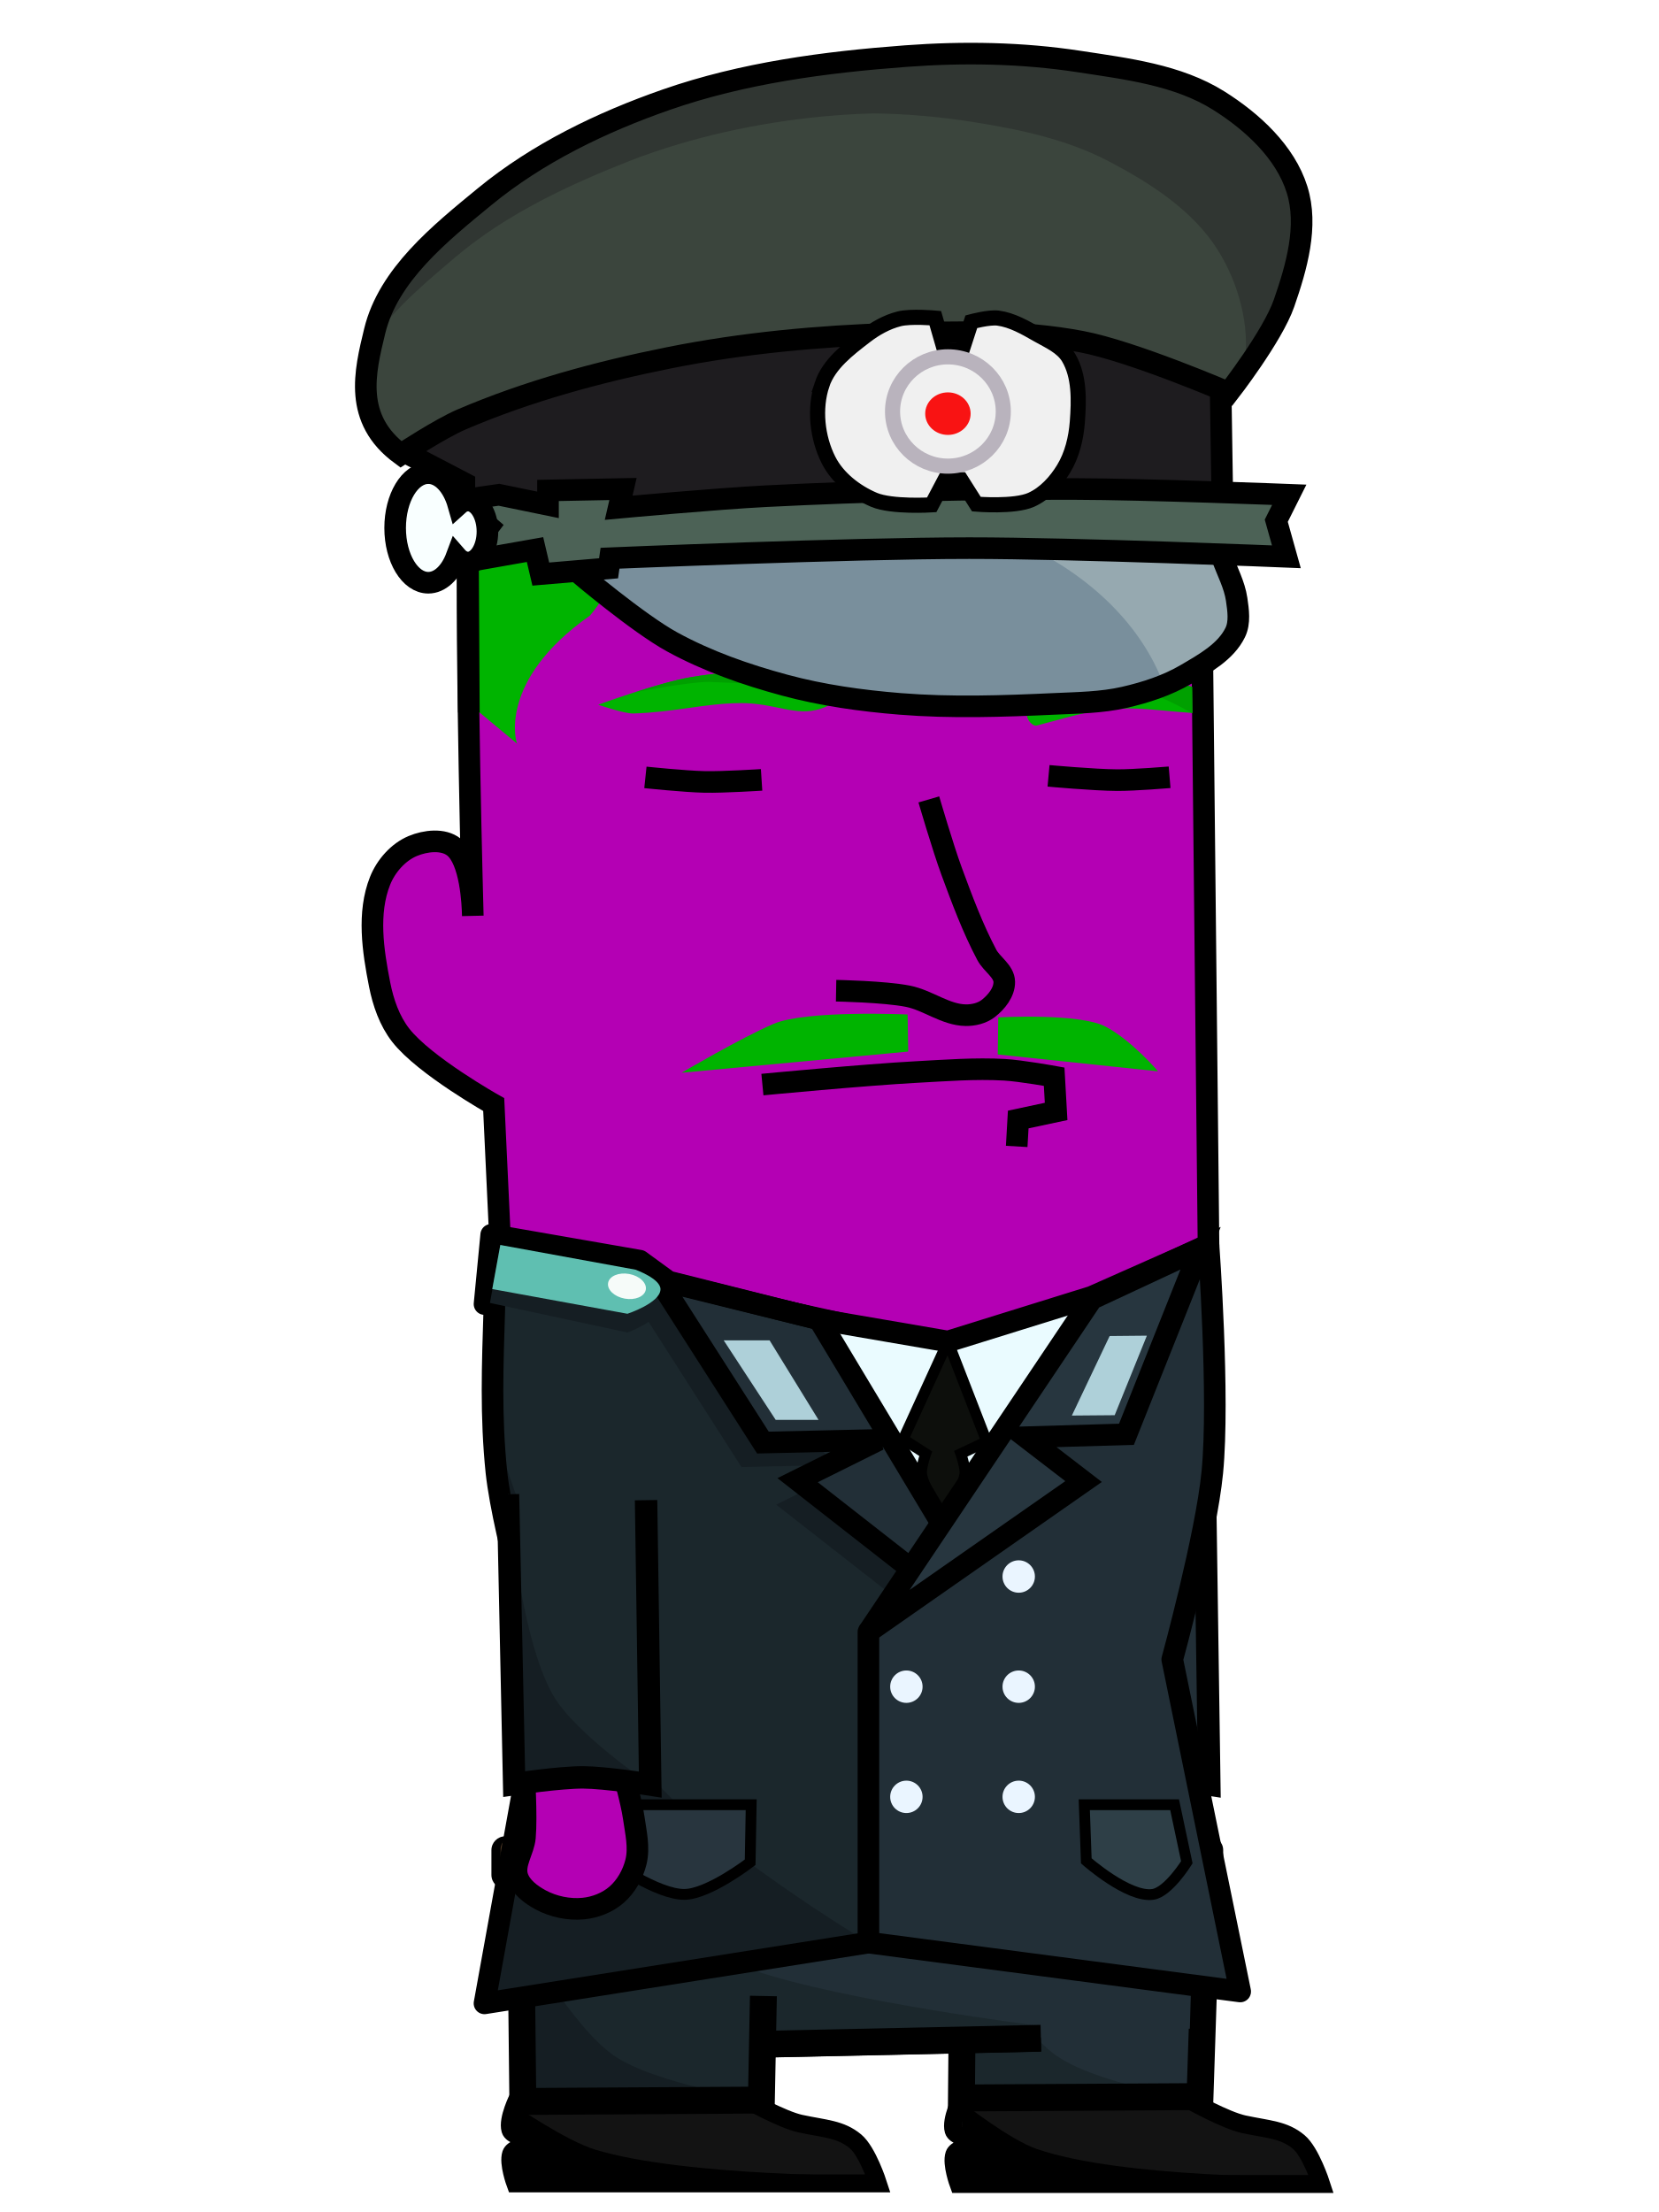
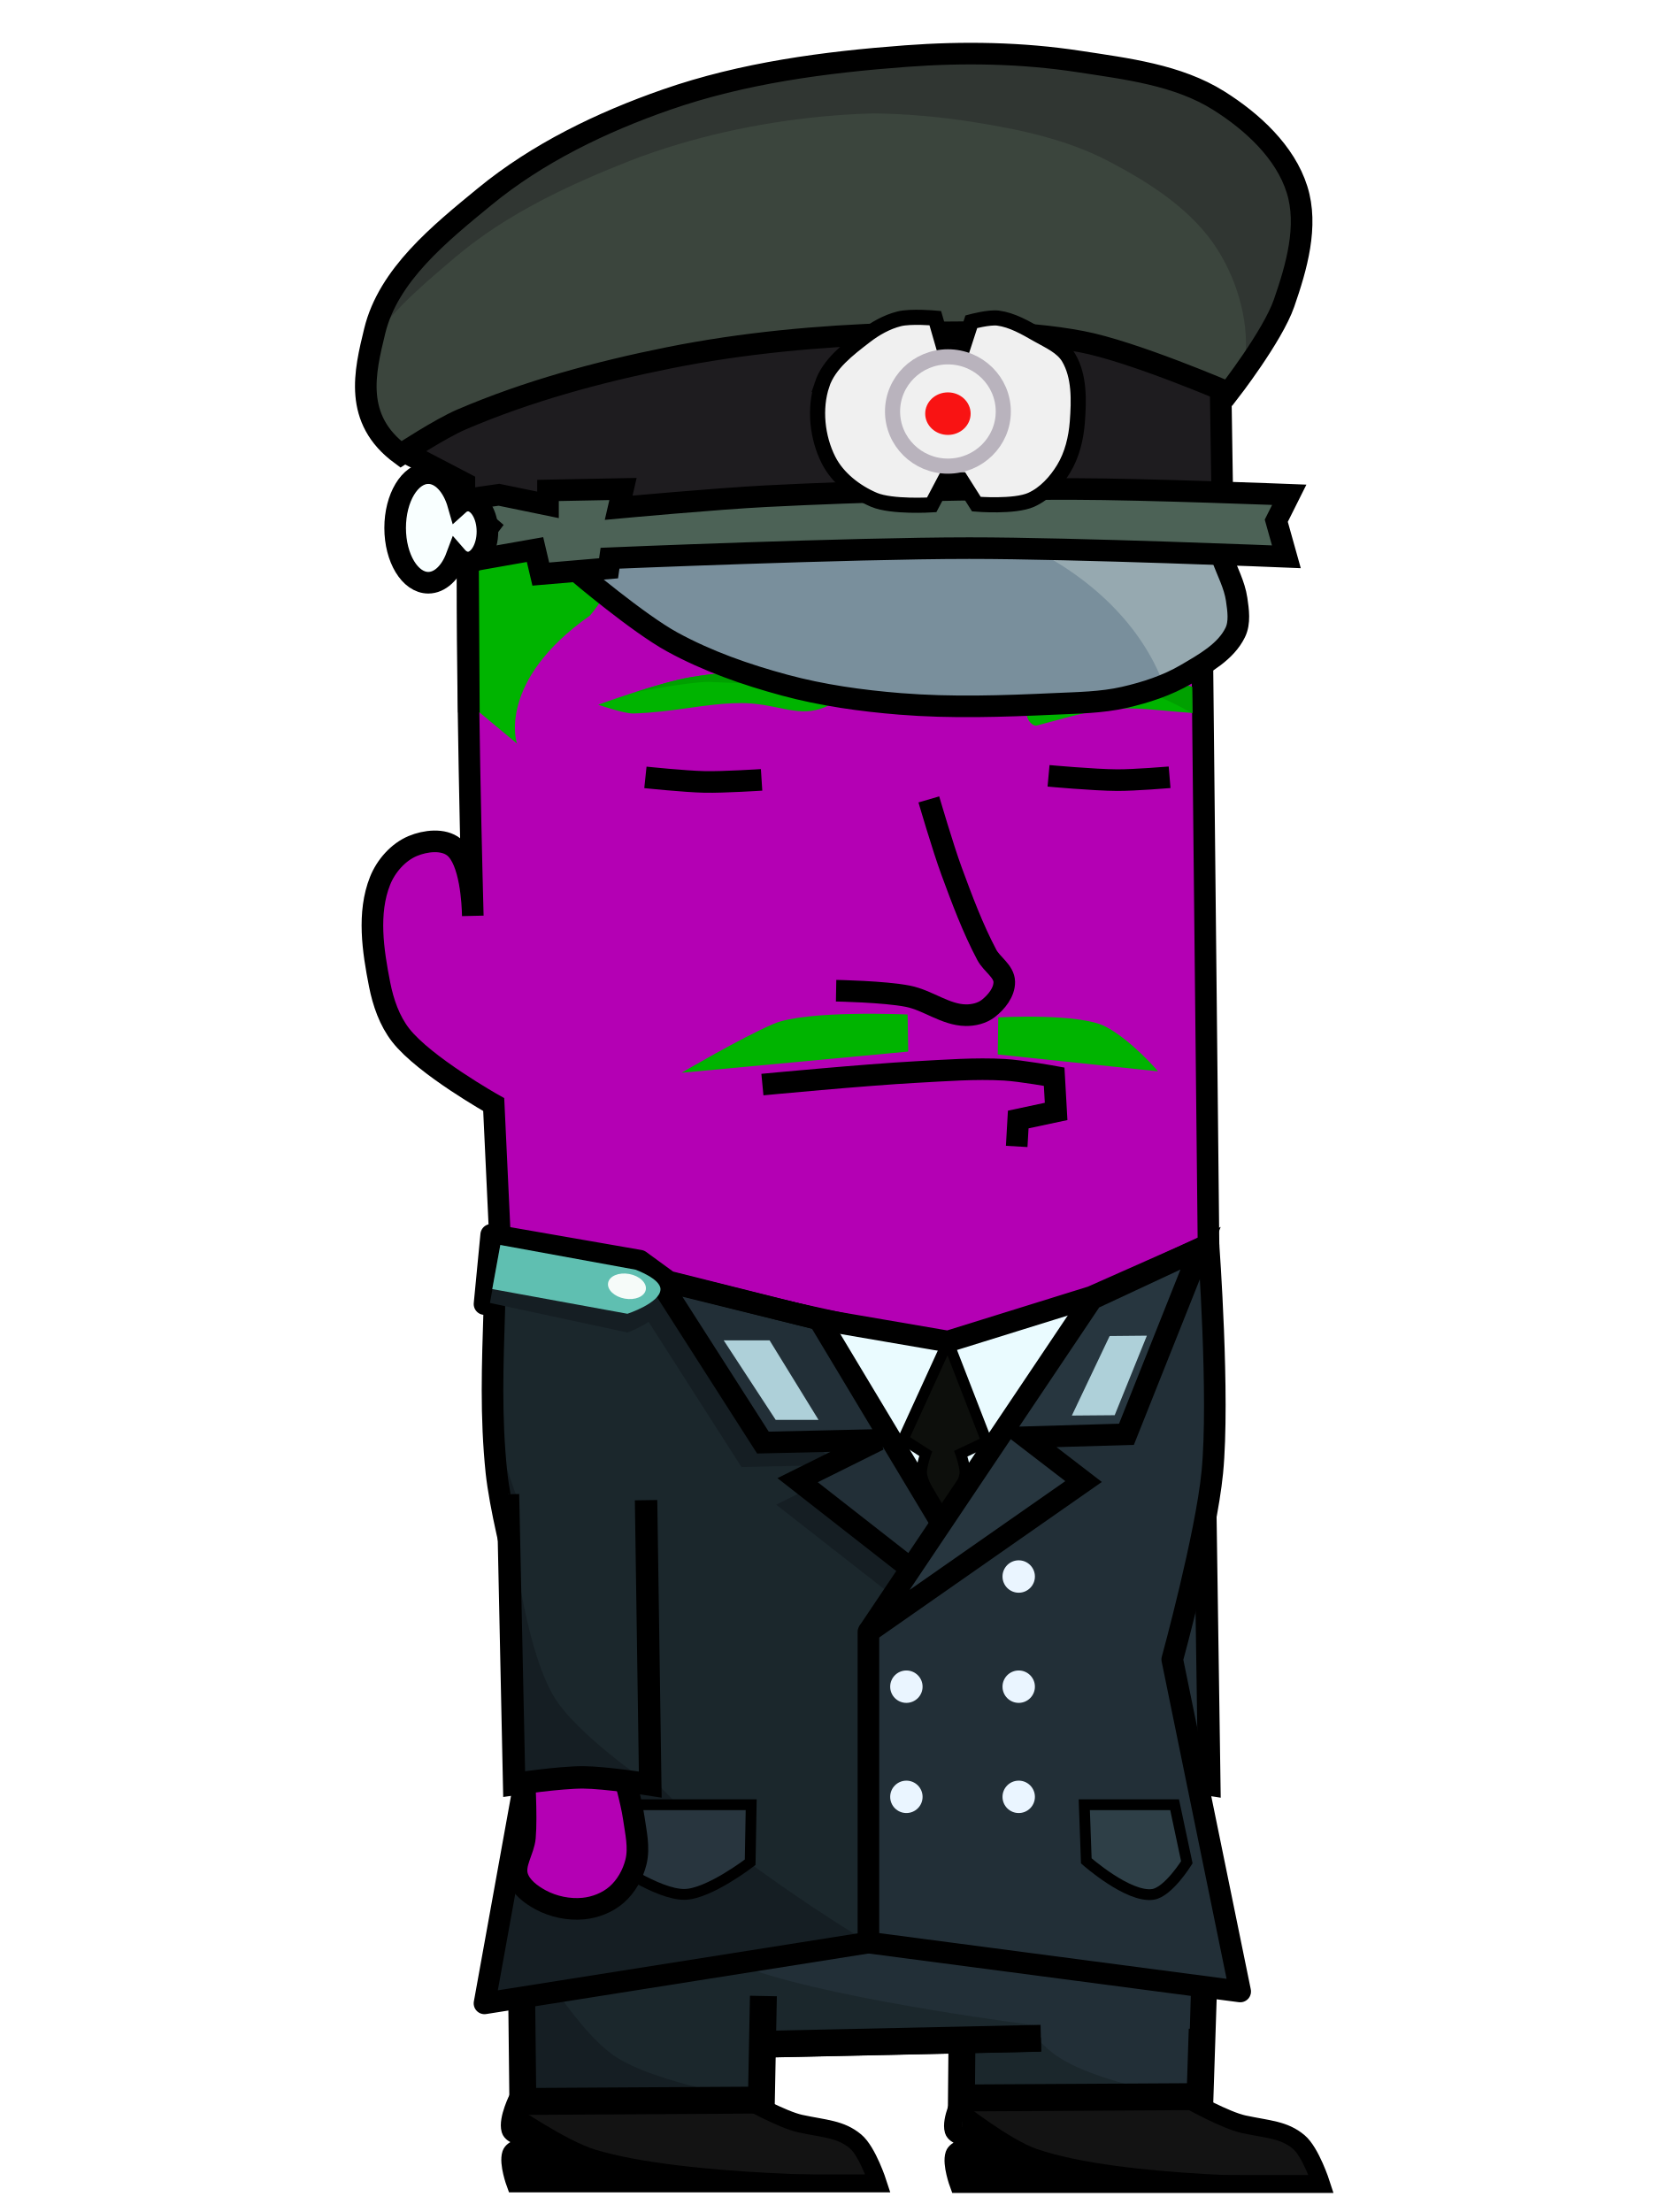
<svg xmlns="http://www.w3.org/2000/svg" width="768" height="1024" viewBox="0 0 203.2 270.933" version="1.1" id="svg8">
  <defs id="defs2" />
  <g id="layer3" style="display:inline;mix-blend-mode:normal">
    <path style="display:inline;fill:#b400b4;fill-opacity:1;stroke:#000000;stroke-width:2.646;stroke-linecap:butt;stroke-linejoin:miter;stroke-miterlimit:4;stroke-dasharray:none;stroke-opacity:1" d="m 144.676,216.625 c 0,0 1.128,3.962 1.418,5.995 0.256,1.798 0.713,3.677 0.277,5.44 -0.374,1.513 -1.208,3 -2.385,4.021 -1.107,0.96 -2.601,1.546 -4.06,1.687 -1.777,0.171 -3.676,-0.224 -5.246,-1.074 -1.182,-0.64 -2.445,-1.581 -2.834,-2.867 -0.47,-1.552 0.781,-3.161 0.925,-4.776 0.236,-2.654 -0.11,-7.994 -0.11,-7.994 z" id="path956-3" />
    <path style="display:inline;fill:#222f37;fill-opacity:1;stroke:none;stroke-width:2.91;stroke-linecap:butt;stroke-linejoin:miter;stroke-miterlimit:4;stroke-dasharray:none;stroke-opacity:1" d="m 130.695,183.021 0.755,35.496 c 0,0 5.567,-0.725 8.366,-0.714 2.78,0.011 8.305,0.775 8.305,0.775 l -0.513,-34.832" id="path954-7" />
    <path style="display:inline;fill:#1b272c;fill-opacity:1;stroke:none;stroke-width:0.265px;stroke-linecap:butt;stroke-linejoin:miter;stroke-opacity:1" d="m 131.45,218.517 -0.755,-35.496 c 0,0 1.626,17.204 5.799,24.475 2.665,4.643 11.627,11.081 11.627,11.081 l -7.548,-1.022 z" id="path1048-6" />
    <path style="display:inline;fill:#4b2c10;fill-opacity:0;stroke:#000000;stroke-width:2.747;stroke-linecap:butt;stroke-linejoin:miter;stroke-miterlimit:4;stroke-dasharray:none;stroke-opacity:1" d="m 130.695,183.021 0.755,35.496 c 0,0 5.623,-0.833 8.454,-0.818 2.755,0.014 8.217,0.879 8.217,0.879 l -0.513,-34.832" id="path966-5" />
  </g>
  <g id="layer1" style="display:inline">
    <path id="path889-7-3" style="display:inline;fill:#b400b4;fill-opacity:0.998;stroke:#000000;stroke-width:2.646;stroke-linecap:butt;stroke-linejoin:miter;stroke-miterlimit:4;stroke-dasharray:none;stroke-opacity:1" d="m 101.53,36.986 c -8.825,-0.006 -16.457,2.137 -24.053,6.754 -6.996,5.578 -15.801,10.919 -20.026,17.542 -0.203,0.8 -0.112,1.714 -0.129,2.573 -0.304,16.104 0.588,48.318 0.588,48.318 -0.026,-1.41 -0.258,-6.793 -2.313,-8.421 -1.315,-1.041 -3.481,-0.779 -5.029,-0.135 -1.802,0.75 -3.289,2.451 -4.013,4.264 -1.571,3.936 -0.877,8.556 -0.056,12.714 0.434,2.196 1.204,4.435 2.58,6.201 2.913,3.736 11.393,8.496 11.393,8.496 l 0.807,17.198 17.74,72.801 h 53.505 l 15.498,-72.801 -0.907,-86.071 c 0.027,-1.139 0.041,-2.619 -0.067,-3.123 -6.272,-7.925 -13.59,-16.092 -21.152,-20.033 -8.668,-4.412 -15.881,-6.269 -24.367,-6.275 z" />
    <path style="display:inline;fill:none;stroke:#000000;stroke-width:2.646;stroke-linecap:butt;stroke-linejoin:miter;stroke-miterlimit:4;stroke-dasharray:none;stroke-opacity:1" d="m 113.767,97.914 c 0,0 1.717,5.884 2.774,8.757 1.284,3.49 2.588,6.995 4.325,10.283 0.614,1.162 2.12,1.997 2.14,3.311 0.02,1.27 -0.964,2.486 -1.969,3.263 -0.756,0.584 -1.793,0.829 -2.749,0.816 -2.48,-0.035 -4.637,-1.832 -7.069,-2.318 -2.888,-0.577 -8.81,-0.681 -8.81,-0.681" id="path942" />
    <path style="fill:none;stroke:#000000;stroke-width:2.646;stroke-linecap:butt;stroke-linejoin:miter;stroke-miterlimit:4;stroke-dasharray:none;stroke-opacity:1" d="m 79.052,95.216 c 0,0 4.844,0.509 7.275,0.558 2.319,0.046 6.955,-0.254 6.955,-0.254" id="path943" />
    <path style="fill:none;stroke:#000000;stroke-width:2.646;stroke-linecap:butt;stroke-linejoin:miter;stroke-miterlimit:4;stroke-dasharray:none;stroke-opacity:1" d="m 128.429,95.026 c 0,0 5.611,0.515 8.425,0.526 2.138,0.009 6.403,-0.348 6.403,-0.348" id="path945" />
  </g>
  <g id="layer11" style="display:inline">
    <path style="fill:none;stroke:#000000;stroke-width:2.646;stroke-linecap:butt;stroke-linejoin:miter;stroke-miterlimit:4;stroke-dasharray:none;stroke-opacity:1" d="m 93.382,132.843 c 0,0 12.547,-1.199 18.838,-1.536 3.598,-0.193 7.209,-0.48 10.806,-0.278 2.047,0.115 6.091,0.847 6.091,0.847 l 0.24,4.256 -4.64,0.989 -0.189,3.298" id="path947" />
  </g>
  <g id="layer9" style="display:inline">
    <path style="fill:#222f37;fill-opacity:1;stroke:none;stroke-width:3.296;stroke-linecap:butt;stroke-linejoin:miter;stroke-miterlimit:4;stroke-dasharray:none;stroke-opacity:1" d="m 117.854,246.658 -0.093,10.308 29.219,-0.168 0.683,-20.84" id="path2571" />
    <path id="path999-3" style="display:inline;fill:#1b272c;fill-opacity:1;stroke:none;stroke-width:0.265px;stroke-linecap:butt;stroke-linejoin:miter;stroke-opacity:1" d="m 123.02,244.804 -5.08,1.824 -0.178,10.338 26.955,-0.155 c -4.089,-0.769 -11.57,-2.442 -15.229,-4.958 -2.134,-1.468 -4.468,-4.276 -6.468,-7.049 z" />
    <path style="display:inline;fill:#131313;fill-opacity:1;stroke:none;stroke-width:2.197;stroke-linecap:butt;stroke-linejoin:miter;stroke-miterlimit:4;stroke-dasharray:none;stroke-opacity:1" d="m 117.761,256.965 c 0,0 -1.35,2.667 -0.963,3.974 0.204,0.689 1.558,0.763 1.567,1.482 0.009,0.697 -1.261,0.815 -1.482,1.476 -0.385,1.152 0.518,3.607 0.518,3.607 h 44.419 c 0,0 -1.26,-3.906 -2.755,-5.154 -1.81,-1.511 -3.706,-1.517 -6.732,-2.166 -2.209,-0.474 -6.532,-2.888 -6.532,-2.888 z" id="path1070-9-3" />
    <path style="display:inline;fill:#000000;fill-opacity:1;stroke:none;stroke-width:0.265px;stroke-linecap:butt;stroke-linejoin:miter;stroke-opacity:1" d="m 117.479,267.395 42.782,-0.762 c 0,0 -22.704,0.199 -33.244,-3.406 -3.355,-1.148 -9.03,-5.624 -9.03,-5.624 z" id="path999-36-3" />
    <path style="display:inline;fill:none;fill-opacity:1;stroke:#000000;stroke-width:2.197;stroke-linecap:butt;stroke-linejoin:miter;stroke-miterlimit:4;stroke-dasharray:none;stroke-opacity:1" d="m 117.761,256.965 c 0,0 -1.35,2.667 -0.963,3.974 0.204,0.689 1.558,0.763 1.567,1.482 0.009,0.697 -1.261,0.815 -1.482,1.476 -0.385,1.152 0.518,3.607 0.518,3.607 h 44.419 c 0,0 -1.26,-3.906 -2.755,-5.154 -1.81,-1.511 -3.706,-1.517 -6.732,-2.166 -2.209,-0.474 -6.532,-2.888 -6.532,-2.888 z" id="path904" />
    <path style="fill:none;fill-opacity:1;stroke:#000000;stroke-width:3.296;stroke-linecap:butt;stroke-linejoin:miter;stroke-miterlimit:4;stroke-dasharray:none;stroke-opacity:1" d="m 117.854,246.658 -0.093,10.308 29.219,-0.168 0.683,-20.84" id="path935" />
  </g>
  <g id="layer8" style="display:inline">
    <path style="fill:none;stroke:#000000;stroke-width:3.296;stroke-linecap:butt;stroke-linejoin:miter;stroke-miterlimit:4;stroke-dasharray:none;stroke-opacity:1" d="m 127.487,249.644 -32.756,0.707" id="path2536" />
    <path style="fill:#222f37;fill-opacity:1;stroke:none;stroke-width:0.33;stroke-linecap:butt;stroke-linejoin:miter;stroke-miterlimit:4;stroke-dasharray:none;stroke-opacity:1" d="m 64.117,247.085 -0.871,-15.977 83.029,-1.801 -0.537,19.172 -19.307,1.165 -32.217,0.707 z" id="path2546" />
    <path style="display:inline;fill:#1b272c;fill-opacity:1;stroke:none;stroke-width:0.265px;stroke-linecap:butt;stroke-linejoin:miter;stroke-opacity:1" d="m 64.117,247.085 30.615,3.265 32.756,-0.707 -0.234,-1.513 c 0,0 -23.767,-2.973 -35.018,-6.829 -9.813,-3.363 -27.777,-14.031 -27.777,-14.031 z" id="path999-3-6" />
    <path style="fill:none;stroke:#000000;stroke-width:3.268;stroke-linecap:butt;stroke-linejoin:miter;stroke-miterlimit:4;stroke-dasharray:none;stroke-opacity:1" d="m 94.732,250.351 32.756,-0.707" id="path2550" />
    <path style="fill:none;fill-opacity:1;stroke:#000000;stroke-width:3.296;stroke-linecap:butt;stroke-linejoin:miter;stroke-miterlimit:4;stroke-dasharray:none;stroke-opacity:1" d="m 147.75,237.065 -0.088,-7.759 -84.416,1.801 0.625,10.907" id="path2528" />
-     <rect style="fill:#000000;fill-opacity:1;stroke:none;stroke-width:1.117;stroke-miterlimit:4;stroke-dasharray:none;stroke-opacity:1" id="rect2526" width="89.629" height="6.423" x="60.191" y="224.92" ry="1.696" rx="1.676" />
-     <path id="rect906" style="fill:#4c3825;fill-opacity:1;stroke:none;stroke-width:1.117;stroke-miterlimit:4;stroke-dasharray:none;stroke-opacity:1" d="m 62.949,224.955 h 84.113 c 0.905,0 1.634,0.678 1.634,1.52 v 1.578 c 0,0.842 -0.729,2.078 -1.634,2.09 l -84.113,1.14 c -0.905,0.012 -1.634,-0.678 -1.634,-1.52 v -3.288 c 0,-0.842 0.729,-1.52 1.634,-1.52 z" />
+     <rect style="fill:#000000;fill-opacity:1;stroke:none;stroke-width:1.117;stroke-miterlimit:4;stroke-dasharray:none;stroke-opacity:1" id="rect2526" width="87.733" height="6.423" x="61.528" y="224.92" ry="1.696" rx="1.641" />
  </g>
  <g id="layer10" style="display:inline">
    <path style="fill:#131313;fill-opacity:1;stroke:none;stroke-width:2.197;stroke-linecap:butt;stroke-linejoin:miter;stroke-miterlimit:4;stroke-dasharray:none;stroke-opacity:1" d="m 63.474,256.893 c 0,0 -1.35,2.667 -0.963,3.974 0.204,0.689 1.558,0.763 1.567,1.482 0.009,0.697 -1.261,0.815 -1.482,1.476 -0.385,1.152 0.518,3.607 0.518,3.607 h 44.419 c 0,0 -1.26,-3.906 -2.755,-5.154 -1.81,-1.511 -3.706,-1.517 -6.732,-2.166 -2.209,-0.474 -6.532,-2.888 -6.532,-2.888 z" id="path1070-9" />
    <path style="display:inline;fill:#000000;fill-opacity:1;stroke:none;stroke-width:0.265px;stroke-linecap:butt;stroke-linejoin:miter;stroke-opacity:1" d="m 63.113,267.432 44.303,-0.939 c 0,0 -23.479,0.165 -34.538,-3.207 -3.482,-1.062 -9.589,-5.23 -9.589,-5.23 z" id="path999-36" />
    <path style="fill:#1b272c;fill-opacity:1;stroke:none;stroke-width:3.296;stroke-linecap:butt;stroke-linejoin:miter;stroke-miterlimit:4;stroke-dasharray:none;stroke-opacity:1" d="m 63.815,237.079 0.223,20.314 29.219,-0.168 0.247,-12.749" id="path2571-1" />
    <path style="fill:none;fill-opacity:1;stroke:#000000;stroke-width:2.197;stroke-linecap:butt;stroke-linejoin:miter;stroke-miterlimit:4;stroke-dasharray:none;stroke-opacity:1" d="m 63.474,256.893 c 0,0 -1.35,2.667 -0.963,3.974 0.204,0.689 1.558,0.763 1.567,1.482 0.009,0.697 -1.261,0.815 -1.482,1.476 -0.385,1.152 0.518,3.607 0.518,3.607 h 44.419 c 0,0 -1.26,-3.906 -2.755,-5.154 -1.81,-1.511 -3.706,-1.517 -6.732,-2.166 -2.209,-0.474 -6.532,-2.888 -6.532,-2.888 z" id="path902" />
    <path style="display:inline;fill:#151e23;fill-opacity:1;stroke:none;stroke-width:0.265px;stroke-linecap:butt;stroke-linejoin:miter;stroke-opacity:1" d="m 63.474,256.893 29.783,0.331 c 0,0 -12.876,-1.883 -18.056,-5.445 -5.107,-3.512 -11.385,-14.701 -11.385,-14.701 z" id="path999" />
    <path style="fill:none;fill-opacity:1;stroke:#000000;stroke-width:3.296;stroke-linecap:butt;stroke-linejoin:miter;stroke-miterlimit:4;stroke-dasharray:none;stroke-opacity:1" d="m 63.815,237.079 0.223,20.314 29.219,-0.168 0.247,-12.749" id="path946" />
  </g>
  <g id="layer7" style="display:inline">
    <path style="display:inline;fill:#eafbff;fill-opacity:1;stroke:none;stroke-width:2.646;stroke-linecap:butt;stroke-linejoin:miter;stroke-miterlimit:4;stroke-dasharray:none;stroke-opacity:1" d="m 92.431,159.097 23.386,49.713 17.922,-49.713 -17.635,5.212 z" id="path1065" />
    <path id="path917" style="opacity:0.998;fill:#0d0f0c;fill-opacity:1;stroke:#000000;stroke-width:5;stroke-linecap:butt;stroke-linejoin:miter;stroke-miterlimit:4;stroke-dasharray:none;stroke-opacity:1" d="m 438.818,621.008 -30.18,28.982 8.086,15.336 11.811,7.633 c 0,0 -1.711,4.829 -1.92,8.191 -0.223,3.583 3.178,9.441 3.178,9.441 l -12.383,8.244 4.129,98.055 15.123,21.828 15.123,-21.828 4.131,-98.055 -12.385,-8.244 c 0,0 3.402,-5.859 3.18,-9.441 -0.209,-3.363 -1.922,-8.191 -1.922,-8.191 L 460.912,665.326 469,649.99 Z" transform="scale(0.2645833)" />
    <path id="path993" style="display:inline;fill:#1b272c;fill-opacity:1;stroke:none;stroke-width:10;stroke-linecap:butt;stroke-linejoin:miter;stroke-miterlimit:4;stroke-dasharray:none;stroke-opacity:1" d="m 231.61,576.333 -1.801,105.246 22.237,92.224 -27.763,151.613 177.737,-26.142 V 781.432 L 432.418,737.604 379.087,610.751 Z" transform="scale(0.2645833)" />
    <path id="path1063" style="display:inline;fill:#222f37;fill-opacity:1;stroke:none;stroke-width:10;stroke-linecap:butt;stroke-linejoin:miter;stroke-miterlimit:4;stroke-dasharray:none;stroke-opacity:1" d="m 559.458,576.333 -47.986,24.977 -109.452,154.122 v 143.842 l 172.1,22.639 -31.452,-153.71 c 0,0 15.684,-57.234 18.548,-86.624 3.402,-34.921 -1.758,-105.246 -1.758,-105.246 z" transform="scale(0.2645833)" />
    <path style="fill:#eafbff;fill-opacity:1;stroke:#000000;stroke-width:1.323;stroke-linecap:butt;stroke-linejoin:miter;stroke-miterlimit:4;stroke-dasharray:none;stroke-opacity:1" d="m 116.104,164.308 5.035,12.987 8.72,-7.887 3.88,-10.311 z" id="path913" />
    <path id="path1154" style="fill:#151e23;fill-opacity:1;stroke:none;stroke-width:0.265px;stroke-linecap:butt;stroke-linejoin:miter;stroke-opacity:1" d="m 80.853,157.836 31.967,31.982 -3.215,5.844 -14.534,-11.366 9.921,-4.93 -14.172,0.323 -12.763,-19.948" />
    <path style="fill:#eafbff;fill-opacity:1;stroke:#000000;stroke-width:1.323;stroke-linecap:butt;stroke-linejoin:miter;stroke-miterlimit:4;stroke-dasharray:none;stroke-opacity:1" d="m 116.104,164.308 -5.846,12.784 -12.499,-7.527 -5.328,-10.468 z" id="path911" />
    <path id="path1005" style="fill:#222f37;fill-opacity:1;stroke:none;stroke-width:0.265px;stroke-linecap:butt;stroke-linejoin:miter;stroke-opacity:1" d="m 100.3,161.595 15.143,25.226 -3.215,5.844 -14.534,-11.366 9.921,-4.93 -14.172,0.323 -12.763,-19.948" />
    <path style="display:inline;fill:none;stroke:#000000;stroke-width:2.646;stroke-linecap:round;stroke-linejoin:miter;stroke-miterlimit:4;stroke-dasharray:none;stroke-opacity:1" d="m 80.681,156.743 12.763,19.948 14.172,-0.323 -9.921,4.93 14.534,11.366 3.215,-5.844 -15.143,-25.226 z" id="path1067" />
    <path style="display:inline;fill:#151e23;fill-opacity:1;stroke:none;stroke-width:0.265px;stroke-linecap:butt;stroke-linejoin:miter;stroke-opacity:1" d="m 59.342,245.379 47.026,-7.446 c 0,0 -20.166,-12.081 -27.262,-21.126 -9.411,-11.996 -18.608,-41.784 -18.608,-41.784 0,0 0.046,3.557 0.306,5.311 1.226,8.276 5.884,24.401 5.884,24.401 z" id="path995" />
    <path style="display:inline;fill:none;fill-opacity:1;stroke:#000000;stroke-width:2.646;stroke-linecap:butt;stroke-linejoin:round;stroke-miterlimit:4;stroke-dasharray:none;stroke-opacity:1" d="m 78.367,154.411 -18.203,-3.17 -0.819,8.485 c 0,0 1.273,-0.77 1.204,0.483 -0.22,7.026 -0.46,13.204 0.255,20.126 0.916,8.316 5.884,24.401 5.884,24.401 l -7.346,40.644 47.026,-7.446 45.535,5.99 -8.322,-40.669 c 0,0 4.15,-15.143 4.907,-22.919 0.9,-9.24 -0.465,-27.846 -0.465,-27.846 l -14.307,6.344 -17.612,5.477 -15.804,-2.714 -18.427,-4.631 z" id="path991" />
    <circle style="display:inline;fill:#eaf5ff;fill-opacity:1;stroke:none;stroke-width:2.679;stroke-miterlimit:4;stroke-dasharray:none;stroke-opacity:1" id="ellipse909" cx="111.017" cy="206.59" r="1.984" />
    <path style="fill:#28353e;fill-opacity:1;stroke:#000000;stroke-width:1.323;stroke-linecap:butt;stroke-linejoin:miter;stroke-miterlimit:4;stroke-dasharray:none;stroke-opacity:1" d="m 74.343,221.047 h 17.665 l -0.126,7.051 c 0,0 -5.043,3.881 -8.02,3.933 -3.349,0.058 -9.171,-4.108 -9.171,-4.108 z" id="path906" />
    <path style="fill:#2e3f47;fill-opacity:1;stroke:#000000;stroke-width:1.323;stroke-linecap:butt;stroke-linejoin:miter;stroke-miterlimit:4;stroke-dasharray:none;stroke-opacity:1" d="m 132.806,221.047 h 11.064 l 1.497,7.051 c 0,0 -2.269,3.656 -4.157,3.933 -3.012,0.442 -8.156,-4.108 -8.156,-4.108 z" id="path908" />
    <path style="fill:none;stroke:#000000;stroke-width:2.646;stroke-linecap:round;stroke-linejoin:miter;stroke-miterlimit:4;stroke-dasharray:none;stroke-opacity:1" d="m 106.368,199.875 v 38.058" id="path1064" />
    <path id="path1009" style="fill:#27363f;fill-opacity:1;stroke:none;stroke-width:0.265px;stroke-linecap:butt;stroke-linejoin:miter;stroke-opacity:1" d="m 147.052,152.885 -13.312,6.211 -27.372,40.778 26.352,-18.41 -7.066,-5.431 12.319,-0.358 z" />
    <path style="display:inline;fill:none;stroke:#000000;stroke-width:2.646;stroke-linecap:butt;stroke-linejoin:miter;stroke-miterlimit:4;stroke-dasharray:none;stroke-opacity:1" d="m 106.368,199.875 26.352,-18.41 -7.066,-5.431 12.319,-0.358 9.079,-22.791 -13.312,6.211 z" id="path1069" />
    <circle style="display:inline;fill:#eaf5ff;fill-opacity:1;stroke:none;stroke-width:2.679;stroke-miterlimit:4;stroke-dasharray:none;stroke-opacity:1" id="ellipse1066" cx="111.017" cy="220.084" r="1.984" />
    <circle style="display:inline;fill:#eaf5ff;fill-opacity:1;stroke:none;stroke-width:2.679;stroke-miterlimit:4;stroke-dasharray:none;stroke-opacity:1" id="ellipse1068" cx="124.775" cy="220.084" r="1.984" />
    <circle style="display:inline;fill:#eaf5ff;fill-opacity:1;stroke:none;stroke-width:2.679;stroke-miterlimit:4;stroke-dasharray:none;stroke-opacity:1" id="ellipse1070" cx="124.775" cy="206.59" r="1.984" />
    <circle style="display:inline;fill:#eaf5ff;fill-opacity:1;stroke:none;stroke-width:2.679;stroke-miterlimit:4;stroke-dasharray:none;stroke-opacity:1" id="ellipse1072" cx="124.775" cy="193.097" r="1.984" />
    <path style="fill:#aed0d9;fill-opacity:1;stroke:none;stroke-width:0.265px;stroke-linecap:butt;stroke-linejoin:miter;stroke-opacity:1" d="m 88.641,164.17 6.37,9.742 h 5.246 l -5.995,-9.742 z" id="path1074" />
    <path style="fill:#aed0d9;fill-opacity:1;stroke:none;stroke-width:0.265px;stroke-linecap:butt;stroke-linejoin:miter;stroke-opacity:1" d="m 140.474,163.597 -3.944,9.742 -5.246,0.044 4.628,-9.742 z" id="path1076" />
    <path style="fill:#151e23;fill-opacity:1;stroke:none;stroke-width:0.261px;stroke-linecap:butt;stroke-linejoin:miter;stroke-opacity:1" d="m 61.28,152.488 -1.268,7.097 16.838,3.624 c 0,0 4.026,-1.43 4.049,-3.25 0.018,-1.406 -3.062,-2.602 -3.062,-2.602 z" id="path1086" />
    <g id="g1084" transform="rotate(10.35984,100.0731,157.9692)" style="stroke:none">
      <path style="fill:#5fbfb1;fill-opacity:1;stroke:none;stroke-width:0.251px;stroke-linecap:butt;stroke-linejoin:miter;stroke-opacity:1" d="m 60.927,159.553 v 5.489 h 16.832 c 0,0 3.723,-2.022 3.444,-3.678 -0.216,-1.279 -3.444,-1.811 -3.444,-1.811 z" id="path1078" />
      <ellipse style="fill:#f6fbf9;fill-opacity:1;stroke:none;stroke-width:1.565;stroke-linecap:round;stroke-miterlimit:4;stroke-dasharray:none;stroke-opacity:1" id="path1080" cx="77.095" cy="161.743" rx="2.346" ry="1.534" />
    </g>
  </g>
  <g id="layer2" style="display:inline">
    <path style="fill:#b400b4;fill-opacity:1;stroke:#000000;stroke-width:2.646;stroke-linecap:butt;stroke-linejoin:miter;stroke-miterlimit:4;stroke-dasharray:none;stroke-opacity:1" d="m 76.201,216.625 c 0,0 1.128,3.962 1.418,5.995 0.256,1.798 0.713,3.677 0.277,5.44 -0.374,1.513 -1.208,3 -2.385,4.021 -1.107,0.96 -2.601,1.546 -4.06,1.687 -1.777,0.171 -3.676,-0.224 -5.246,-1.074 -1.182,-0.64 -2.445,-1.581 -2.834,-2.867 -0.47,-1.552 0.781,-3.161 0.925,-4.776 0.236,-2.654 -0.11,-7.994 -0.11,-7.994 z" id="path956" />
    <path style="fill:#1b272c;fill-opacity:1;stroke:none;stroke-width:2.91;stroke-linecap:butt;stroke-linejoin:miter;stroke-miterlimit:4;stroke-dasharray:none;stroke-opacity:1" d="m 62.22,183.021 0.755,35.496 c 0,0 5.567,-0.725 8.366,-0.714 2.78,0.011 8.305,0.775 8.305,0.775 l -0.513,-34.832" id="path954" />
    <path style="display:inline;fill:#151e23;fill-opacity:1;stroke:none;stroke-width:0.265px;stroke-linecap:butt;stroke-linejoin:miter;stroke-opacity:1" d="m 62.975,218.517 -0.755,-35.496 c 0,0 1.329,17.372 5.553,24.664 2.692,4.648 11.873,10.892 11.873,10.892 l -8.439,-0.813 z" id="path1048" />
    <path style="fill:none;fill-opacity:1;stroke:#000000;stroke-width:2.747;stroke-linecap:butt;stroke-linejoin:miter;stroke-miterlimit:4;stroke-dasharray:none;stroke-opacity:1" d="m 62.22,183.021 0.755,35.496 c 0,0 5.623,-0.833 8.454,-0.818 2.755,0.014 8.217,0.879 8.217,0.879 l -0.513,-34.832" id="path967" />
  </g>
  <g id="layer5" style="display:inline">
    <path style="display:inline;fill:#00b400;fill-opacity:1;stroke:none;stroke-width:0.271px;stroke-linecap:butt;stroke-linejoin:miter;stroke-opacity:1" d="m 73.271,86.315 c 0,0 7.371,-2.689 11.268,-3.358 3.436,-0.59 7.002,-0.828 10.49,-0.55 2.853,0.228 7.535,-0.571 8.337,1.802 0.387,1.145 -1.559,2.171 -2.849,2.598 -3.082,1.02 -5.557,-0.726 -9.871,-0.688 -4.37,0.039 -7.966,1.11 -13.064,1.271 -1.132,0.036 -4.311,-1.076 -4.311,-1.076 z" id="path897" />
    <path id="path899" style="display:inline;fill:#00b400;fill-opacity:1;stroke:none;stroke-width:0.291px;stroke-linecap:butt;stroke-linejoin:miter;stroke-opacity:1" d="m 138.255,82.862 c -2.438,0.128 -4.957,0.276 -7.231,1.163 -1.95,0.761 -4.956,1.393 -5.237,3.468 -0.082,0.602 0.674,1.509 1.197,1.374 3.713,-0.959 5.941,-1.733 9.004,-1.998 3.342,-0.289 5.466,0.125 10.053,0.459 l -0.03,-3.195 c -1.958,-0.508 -3.13,-0.877 -4.734,-1.106 -0.999,-0.143 -2.014,-0.217 -3.022,-0.164 z" />
    <path id="path1301" style="display:inline;fill:#00a000;fill-opacity:1;stroke:none;stroke-width:0.291px;stroke-linecap:butt;stroke-linejoin:miter;stroke-opacity:1" d="m 92.401,82.293 c -2.636,-0.023 -5.286,0.222 -7.863,0.665 -1.835,0.315 -4.427,1.077 -6.67,1.796 0.239,-0.044 6.876,-1.274 8.962,-1.234 3.865,0.2 7.608,0.131 11.303,1.284 1.097,0.342 2.489,0.725 3.854,1.351 0.897,-0.512 1.63,-1.202 1.379,-1.945 -0.802,-2.373 -5.485,-1.574 -8.337,-1.802 -0.872,-0.07 -1.749,-0.107 -2.628,-0.115 z" />
    <path id="path1330" style="display:inline;fill:#00a000;fill-opacity:1;stroke:none;stroke-width:0.291px;stroke-linecap:butt;stroke-linejoin:miter;stroke-opacity:1" d="m 139.012,82.845 c -0.252,-0.002 -0.505,0.003 -0.757,0.017 -2.438,0.128 -4.957,0.275 -7.231,1.163 -0.615,0.24 -1.334,0.472 -2.041,0.735 -0.273,0.114 -0.543,0.221 -0.809,0.321 -8e-4,2.64e-4 -0.001,7.93e-4 -0.002,0.001 -0.034,0.015 -0.066,0.031 -0.099,0.046 3.274,0.077 9.736,-1.128 12.829,-0.163 1.453,0.453 3.268,1.357 5.037,2.353 1.8e-4,1.3e-5 2.7e-4,-1.3e-5 5.3e-4,0 0.035,0.003 0.065,0.005 0.1,0.008 l -0.03,-3.195 c -1.224,-0.318 -2.14,-0.58 -3.047,-0.789 -0.181,-0.042 -0.362,-0.081 -0.545,-0.119 -0.366,-0.075 -0.74,-0.141 -1.141,-0.198 -0.223,-0.032 -0.447,-0.059 -0.671,-0.084 -0.069,-0.007 -0.138,-0.013 -0.207,-0.02 -0.163,-0.016 -0.327,-0.029 -0.491,-0.04 -0.072,-0.005 -0.144,-0.01 -0.216,-0.014 -0.227,-0.012 -0.454,-0.021 -0.681,-0.023 z" />
    <path id="rect891" style="display:inline;fill:#00b400;fill-opacity:1;stroke:none;stroke-width:0.264;stroke-miterlimit:4;stroke-dasharray:none;stroke-opacity:1" d="m 58.556,61.83 c 0,0 2.781,-1.305 4.636,-1.333 4.129,-0.062 12.439,3.073 12.439,3.073 0,0 1.932,5.503 -3.375,11.833 -11.401,7.987 -9.021,15.711 -8.904,15.701 l -5.622,-4.68 z" />
    <path id="rect891-6" style="display:inline;fill:none;fill-opacity:1;stroke:#000000;stroke-width:2.646;stroke-miterlimit:4;stroke-dasharray:none;stroke-opacity:1" d="m 57.429,87.258 -0.144,-25.277" />
    <path style="display:inline;fill:#00b400;fill-opacity:1;stroke:none;stroke-width:0.265px;stroke-linecap:butt;stroke-linejoin:miter;stroke-opacity:1" d="m 111.167,124.257 0.073,4.543 -27.757,2.595 c 0,0 7.238,-4.262 11.25,-5.985 4.013,-1.723 16.433,-1.153 16.433,-1.153 z" id="path1028" />
    <path style="display:inline;fill:#00b400;fill-opacity:1;stroke:none;stroke-width:0.237px;stroke-linecap:butt;stroke-linejoin:miter;stroke-opacity:1" d="m 122.268,124.613 -0.059,4.543 19.635,2.066 c 0,0 -3.164,-3.733 -6.385,-5.456 -3.221,-1.723 -13.192,-1.153 -13.192,-1.153 z" id="path1030" />
  </g>
  <g id="layer6" style="display:inline" />
  <g id="layer4" style="display:inline">
    <path style="fill:#303632;fill-opacity:1;stroke:none;stroke-width:2.646;stroke-linecap:butt;stroke-linejoin:miter;stroke-miterlimit:4;stroke-dasharray:none;stroke-opacity:1" d="M 49.105,55.655 C 43.248,51.34 44.681,45.554 45.894,40.553 47.564,33.666 53.875,28.594 59.35,24.095 65.852,18.751 73.676,14.972 81.624,12.204 91.003,8.937 101.034,7.61 110.938,6.872 c 7.049,-0.526 14.209,-0.412 21.196,0.657 5.865,0.898 12.118,1.639 17.143,4.796 4.096,2.573 8.141,6.277 9.589,10.892 1.398,4.456 -0.062,9.507 -1.593,13.919 -1.408,4.057 -6.778,10.957 -6.778,10.957 0,0 -11.738,-5.053 -18.017,-6.246 -7.508,-1.426 -15.305,-1.231 -22.963,-0.986 -9.241,0.296 -18.516,1.148 -27.555,2.959 -8.701,1.743 -17.352,4.095 -25.436,7.561 -2.642,1.133 -7.419,4.274 -7.419,4.274 z" id="path950" />
    <path style="fill:#798f9c;fill-opacity:1;stroke:none;stroke-width:2.646;stroke-linecap:butt;stroke-linejoin:miter;stroke-miterlimit:4;stroke-dasharray:none;stroke-opacity:1" d="m 70.831,70.139 c 0,0 7.312,6.191 11.485,8.479 4.316,2.366 9.031,4.015 13.783,5.299 4.607,1.246 9.376,1.912 14.133,2.296 6.279,0.507 12.605,0.292 18.898,7.44e-4 2.866,-0.133 5.773,-0.157 8.57,-0.796 2.634,-0.602 5.266,-1.459 7.595,-2.828 2.267,-1.332 4.848,-2.756 6,-5.119 0.594,-1.218 0.37,-2.721 0.174,-4.063 -0.261,-1.788 -1.163,-3.421 -1.77,-5.122 -0.2,-0.561 -0.618,-1.678 -0.618,-1.678 L 77.72,66.429 Z" id="path922" />
    <path id="path924" style="fill:#96a9b0;fill-opacity:1;stroke:none;stroke-width:10;stroke-linecap:butt;stroke-linejoin:miter;stroke-miterlimit:4;stroke-dasharray:none;stroke-opacity:1" d="m 472.742,251.516 c 32.544,15.036 56.062,38.536 66.047,65.699 3.574,-1.451 7.049,-3.122 10.359,-5.068 8.567,-5.036 18.323,-10.417 22.678,-19.35 2.245,-4.605 1.396,-10.286 0.656,-15.355 -0.987,-6.756 -4.394,-12.929 -6.689,-19.359 -1.143,-1.941 -2.336,-6.342 -2.336,-6.342 z" transform="scale(0.2645833)" />
    <path style="fill:none;fill-opacity:1;stroke:#000000;stroke-width:2.646;stroke-linecap:butt;stroke-linejoin:miter;stroke-miterlimit:4;stroke-dasharray:none;stroke-opacity:1" d="m 70.831,70.139 c 0,0 7.312,6.191 11.485,8.479 4.316,2.366 9.031,4.015 13.783,5.299 4.607,1.246 9.376,1.912 14.133,2.296 6.279,0.507 12.605,0.292 18.898,7.44e-4 2.866,-0.133 5.773,-0.157 8.57,-0.796 2.634,-0.602 5.266,-1.459 7.595,-2.828 2.267,-1.332 4.848,-2.756 6,-5.119 0.594,-1.218 0.37,-2.721 0.174,-4.063 -0.261,-1.788 -1.163,-3.421 -1.77,-5.122 -0.2,-0.561 -0.618,-1.678 -0.618,-1.678 L 77.72,66.429 Z" id="path973" />
    <path style="fill:#1e1c1f;fill-opacity:1;stroke:#000000;stroke-width:2.646;stroke-linecap:butt;stroke-linejoin:miter;stroke-miterlimit:4;stroke-dasharray:none;stroke-opacity:1" d="m 48.752,54.948 8.125,4.239 v 3.886 l 62.883,2.473 30.028,0.353 -0.353,-22.963 -31.795,-10.951 -60.763,7.772 z" id="path951" />
    <path id="path940" style="fill:#3b453d;fill-opacity:1;stroke:none;stroke-width:10;stroke-linecap:butt;stroke-linejoin:miter;stroke-miterlimit:4;stroke-dasharray:none;stroke-opacity:1" d="m 404.402,52.502 c -8.026,0.193 -16.038,0.697 -23.994,1.469 -29.919,2.901 -59.828,9.394 -88.012,20.152 -28.809,11.342 -57.78,24.747 -81.604,44.943 -13.407,11.366 -28.176,23.704 -38.328,38.406 -4.223,17.885 -7.394,37.756 13.129,52.875 0,0 18.055,-11.872 28.039,-16.152 30.553,-13.1 63.248,-21.99 96.135,-28.578 34.163,-6.844 69.221,-10.064 104.146,-11.182 28.943,-0.926 58.412,-1.664 86.787,3.727 20.578,3.909 58.865,19.721 68.096,23.608 2.147,-4.152 6.732,-8.35 7.428,-13.413 C 578.677,150.503 573.334,131.014 563.754,115.75 552.19,97.324 532.393,84.662 513.115,74.582 493.806,64.486 471.799,59.85 450.311,56.457 435.167,54.066 419.778,52.674 404.402,52.502 Z" transform="scale(0.2645833)" />
    <path style="fill:#4c6256;fill-opacity:1;stroke:#000000;stroke-width:2.646;stroke-linecap:butt;stroke-linejoin:miter;stroke-miterlimit:4;stroke-dasharray:none;stroke-opacity:1" d="m 56.17,61.307 3.709,3.179 -3.356,4.416 9.008,-1.59 0.707,3.003 8.302,-0.707 0.177,-1.236 c 0,0 29.316,-1.23 43.982,-1.236 12.958,-0.005 38.86,1.06 38.86,1.06 l -1.236,-4.416 1.59,-3.179 c 0,0 -17.543,-0.691 -26.319,-0.707 -12.603,-0.022 -25.213,0.243 -37.8,0.883 -6.016,0.306 -18.017,1.413 -18.017,1.413 l 0.53,-2.296 -9.185,0.177 v 1.766 l -6.006,-1.236 z" id="path959" />
    <path id="path961" style="fill:#f9ffff;fill-opacity:1;stroke:#000000;stroke-width:2.646;stroke-miterlimit:4;stroke-dasharray:none;stroke-opacity:1" d="m 52.421,57.951 a 4.063,6.712 0 0 0 -4.022,6.712 4.063,6.712 0 0 0 4.062,6.712 4.063,6.712 0 0 0 3.46,-3.194 2.385,3.798 0 0 0 1.397,0.721 2.385,3.798 0 0 0 2.385,-3.798 2.385,3.798 0 0 0 -2.385,-3.798 2.385,3.798 0 0 0 -1.181,0.499 4.063,6.712 0 0 0 -3.676,-3.855 4.063,6.712 0 0 0 -0.04,0 z" />
    <path style="fill:none;fill-opacity:1;stroke:#000000;stroke-width:2.646;stroke-linecap:butt;stroke-linejoin:miter;stroke-miterlimit:4;stroke-dasharray:none;stroke-opacity:1" d="M 49.105,55.655 C 43.248,51.34 44.681,45.554 45.894,40.553 47.564,33.666 53.875,28.594 59.35,24.095 65.852,18.751 73.676,14.972 81.624,12.204 91.003,8.937 101.034,7.61 110.938,6.872 c 7.049,-0.526 14.209,-0.412 21.196,0.657 5.865,0.898 12.118,1.639 17.143,4.796 4.096,2.573 8.141,6.277 9.589,10.892 1.398,4.456 -0.062,9.507 -1.593,13.919 -1.408,4.057 -6.778,10.957 -6.778,10.957 0,0 -11.738,-5.053 -18.017,-6.246 -7.508,-1.426 -15.305,-1.231 -22.963,-0.986 -9.241,0.296 -18.516,1.148 -27.555,2.959 -8.701,1.743 -17.352,4.095 -25.436,7.561 -2.642,1.133 -7.419,4.274 -7.419,4.274 z" id="path975" />
    <path style="opacity:0.998;fill:#f0f0f0;fill-opacity:1;stroke:#000000;stroke-width:1.852;stroke-linecap:butt;stroke-linejoin:miter;stroke-miterlimit:4;stroke-dasharray:none;stroke-opacity:1" d="m 100.691,47.088 c -0.983,2.943 -0.608,6.506 0.795,9.273 1.113,2.196 3.299,3.893 5.564,4.857 2.175,0.926 7.065,0.618 7.065,0.618 l 1.678,-3.179 1.899,0.088 1.899,3.003 c 0,0 4.664,0.387 6.712,-0.53 1.673,-0.748 3.022,-2.232 3.974,-3.798 1.036,-1.704 1.528,-3.753 1.678,-5.741 0.199,-2.636 0.282,-5.583 -1.06,-7.86 -0.801,-1.359 -2.427,-2.045 -3.798,-2.826 -1.525,-0.869 -3.117,-1.802 -4.857,-2.031 -1.09,-0.143 -3.268,0.442 -3.268,0.442 l -1.148,3.533 h -2.12 l -1.148,-3.974 c 0,0 -2.988,-0.27 -4.416,0.088 -1.507,0.378 -2.92,1.172 -4.151,2.12 -2.098,1.616 -4.46,3.406 -5.299,5.917 z" id="path953" />
    <ellipse style="opacity:0.998;fill:none;fill-opacity:1;stroke:#b9b3bd;stroke-width:1.852;stroke-miterlimit:4;stroke-dasharray:none;stroke-opacity:1" id="path955" cx="116.104" cy="50.4" rx="6.782" ry="6.694" />
    <ellipse style="opacity:0.998;fill:#f91313;fill-opacity:1;stroke:none;stroke-width:1.852;stroke-miterlimit:4;stroke-dasharray:none;stroke-opacity:1" id="path957" cx="116.104" cy="50.665" rx="2.782" ry="2.605" />
  </g>
</svg>
